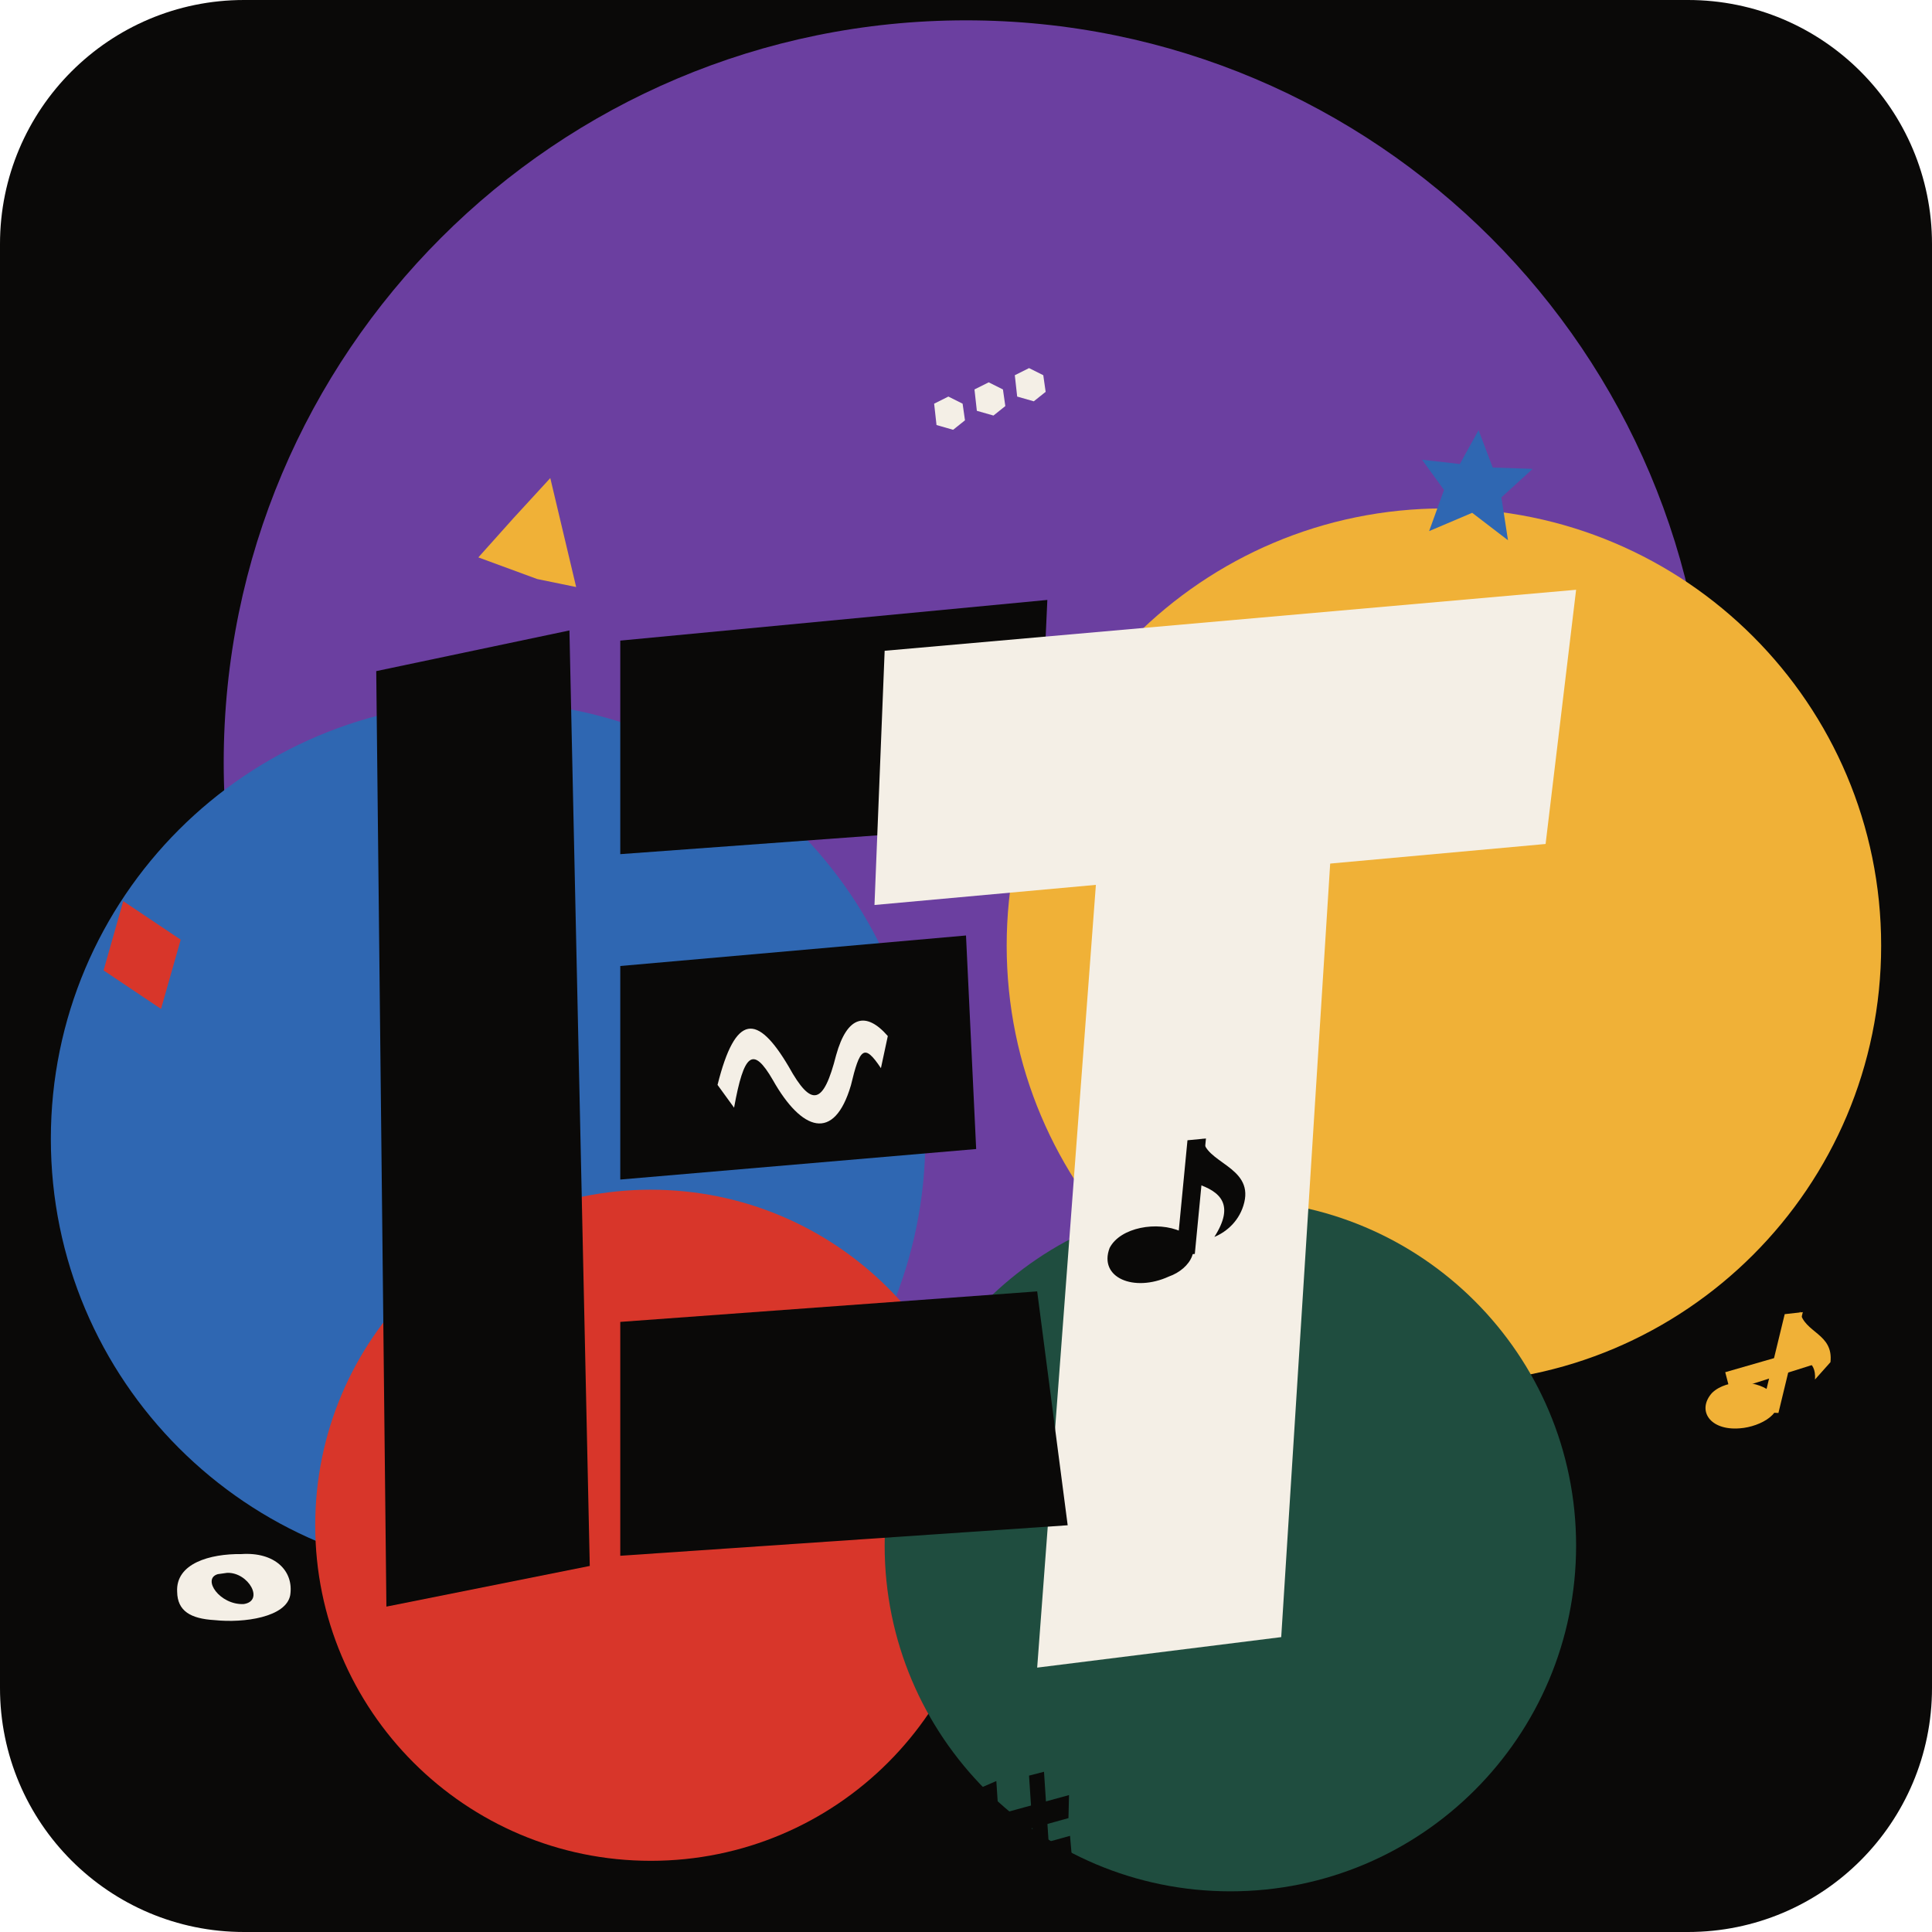
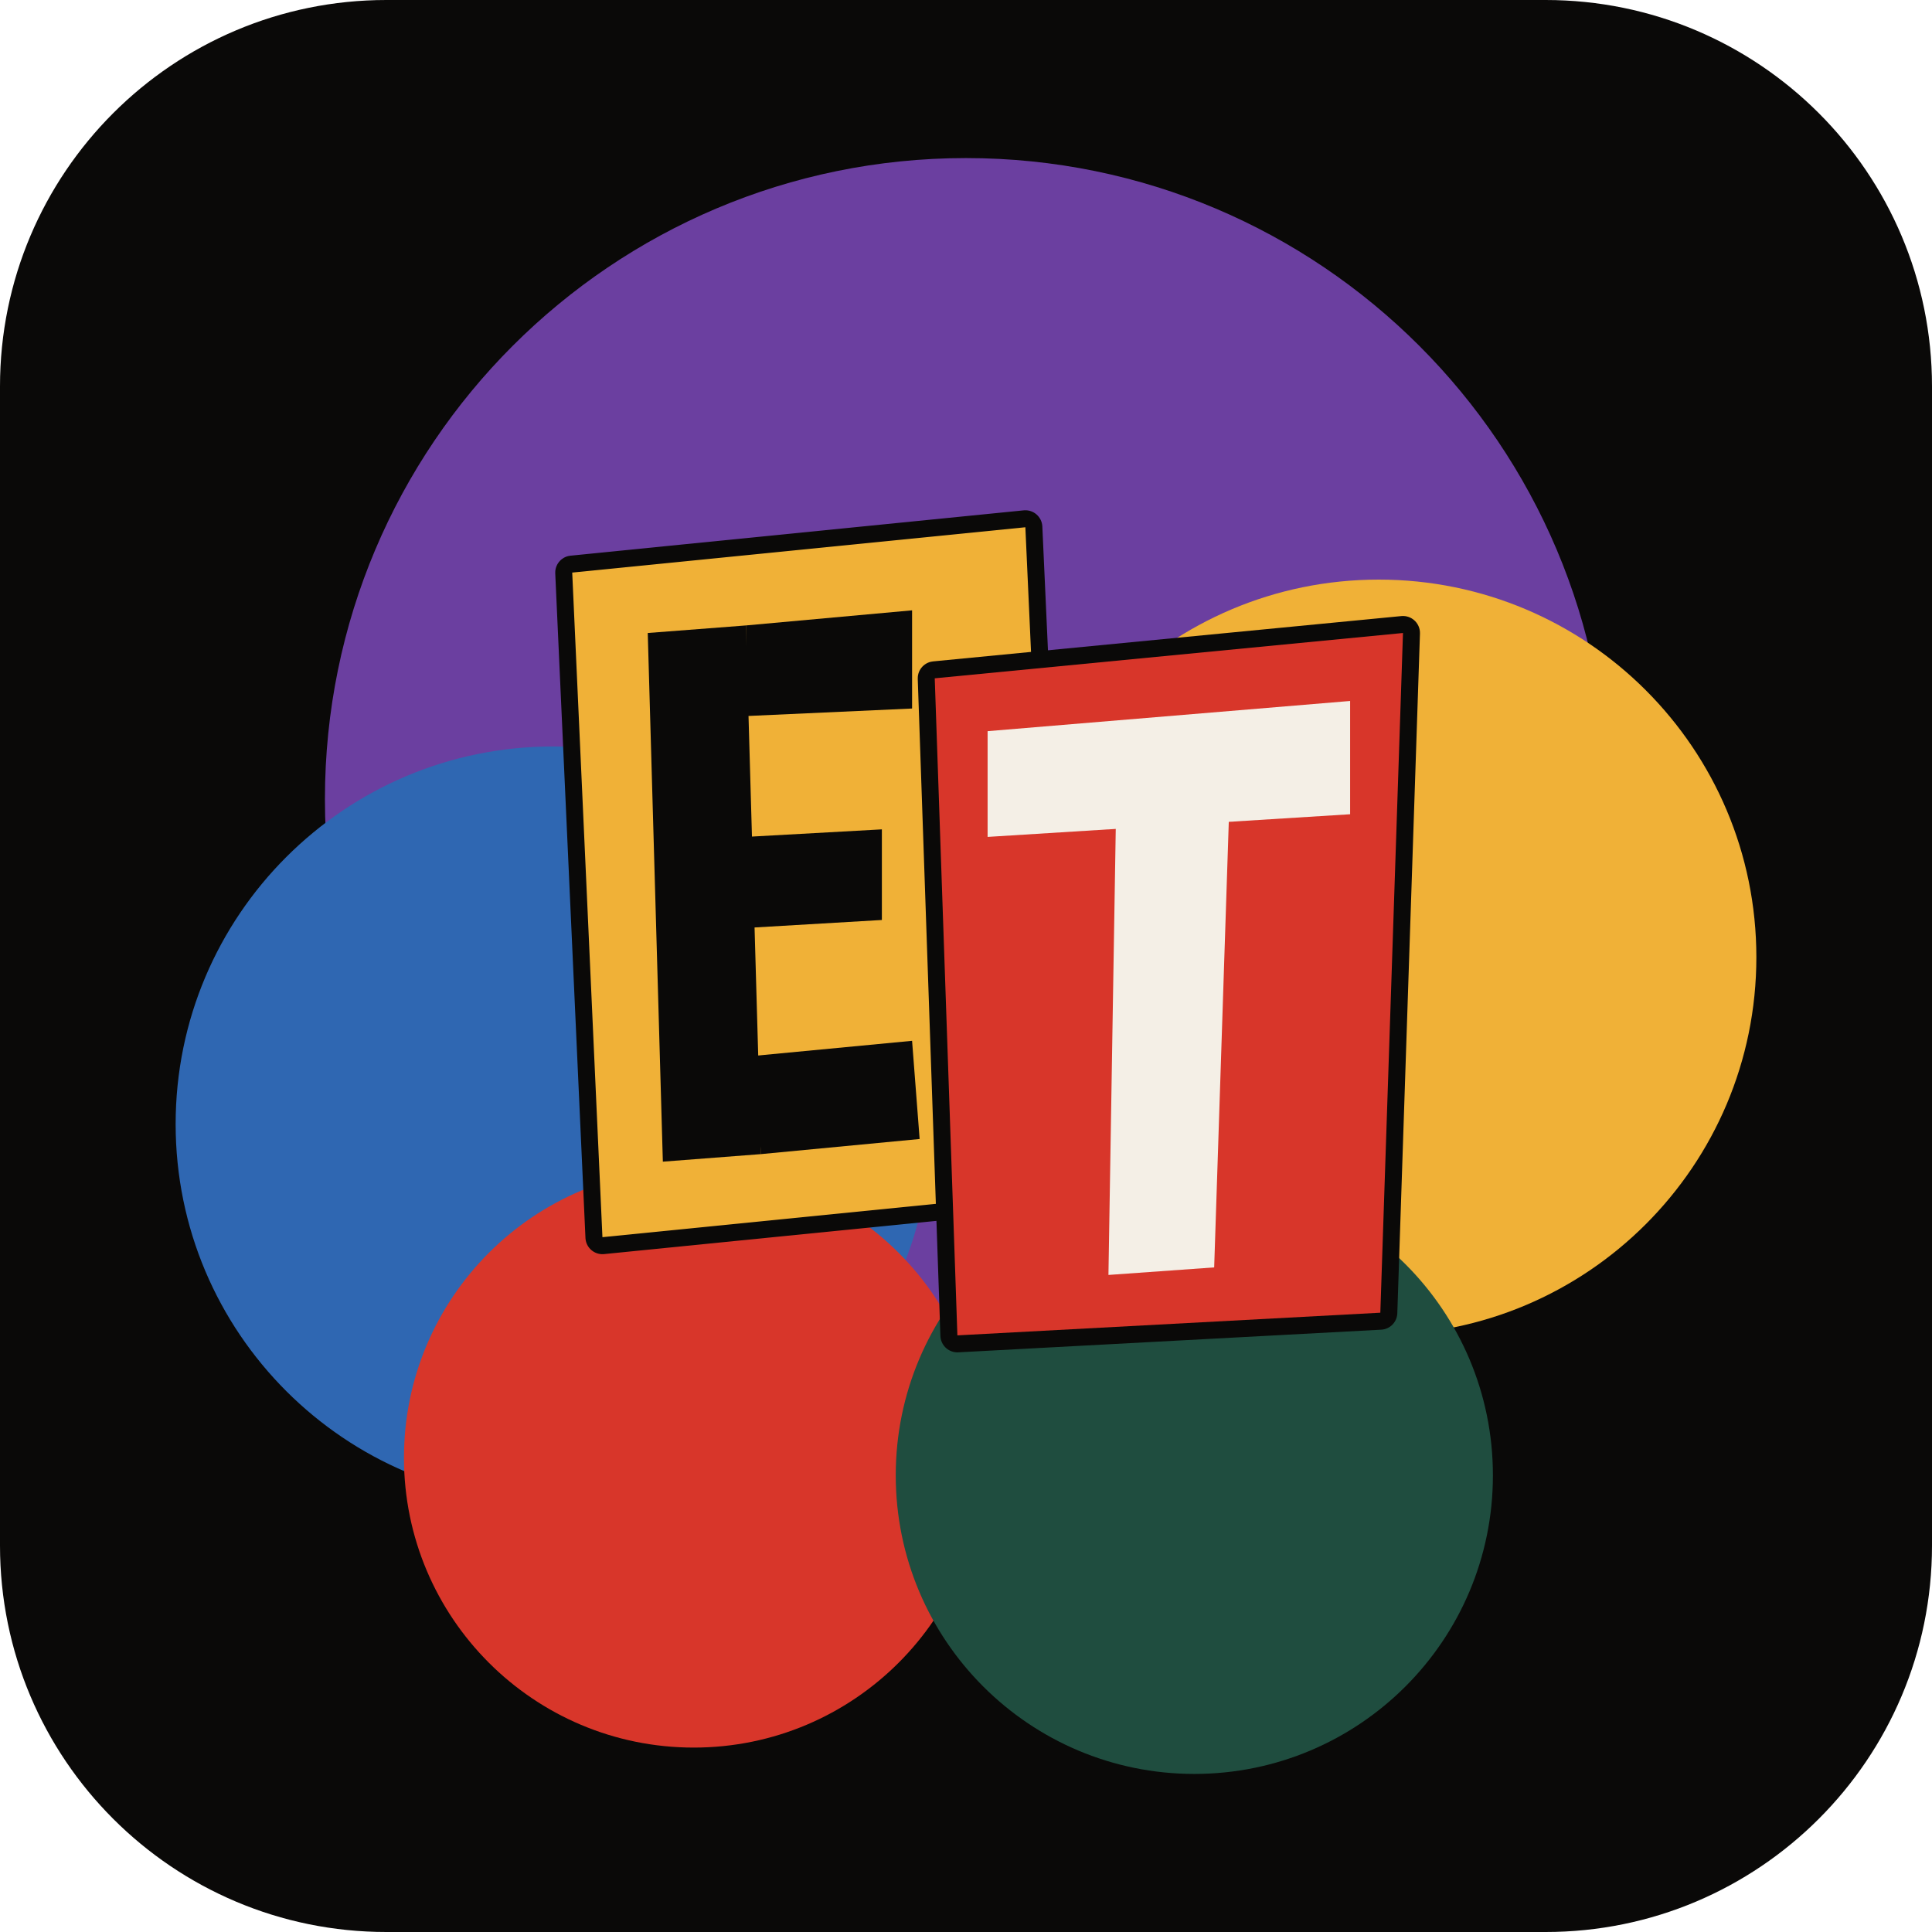
- <svg xmlns="http://www.w3.org/2000/svg" width="512" height="512" viewBox="-5 -30 190 190">
-   <rect x="-5" y="-30" width="190" height="190" rx="24" fill="#0A0908" />
+ <svg xmlns="http://www.w3.org/2000/svg" width="512" height="512" viewBox="-20 -46 220 220">
+   <rect x="-20" y="-46" width="220" height="220" rx="44" fill="#0A0908" />
  <circle cx="90" cy="45" r="73" fill="#6b3fa0" />
  <circle cx="43" cy="82" r="43" fill="#2f67b2" />
  <circle cx="137" cy="63" r="43" fill="#f0b137" />
  <circle cx="59" cy="120" r="33" fill="#d8362a" />
  <circle cx="116" cy="122" r="34" fill="#1f4d3f" />
-   <g transform="translate(20 20)">
-     <polygon points="12,16 31,12 33,104 13,108" fill="#0A0908" />
-     <polygon points="83,34 106,32 101,111 77,114" fill="#F4EFE6" />
-     <polygon points="36,13 78,9 77,31 36,34" fill="#0A0908" />
-     <polygon points="36,45 70,42 71,63 36,66" fill="#0A0908" />
-     <polygon points="36,80 77,77 80,100 36,103" fill="#0A0908" />
-     <polygon points="62,14 130,8 127,33 61,39" fill="#F4EFE6" />
-   </g>
-   <g transform="rotate(-5 74 75)">
-     <svg x="64.5" y="65.5" width="19" height="19" viewBox="0 0 80 80">
-       <path d="M4 44 C14 15 23 16 34 39 C42 57 47 56 54 36 C60 20 68 19 76 30 L72 43 C66 32 64 34 59 49 C50 72 37 66 27 44 C20 29 16 32 10 54 Z" fill="#F4EFE6" />
-     </svg>
-   </g>
-   <g transform="rotate(4 111 89)">
-     <svg x="102" y="80" width="18" height="18" viewBox="0 0 60 60" fill="#0A0908">
-       <path d="M31 7 L37 6 L36 44 L30 45 Z" />
-       <path d="M8 44 C11 37 23 34 31 37 C39 41 35 49 28 52 C17 58 5 54 8 44 Z" />
-       <path d="M36 6 C37 14 53 14 51 26 C50 32 46 36 42 38 C48 27 43 23 35 21 Z" />
-     </svg>
-   </g>
-   <svg x="85" y="2" width="14" height="14" viewBox="0 0 60 60" fill="#F4EFE6">
-     <path d="M8 33 L14 30 L20 33 L21 40 L16 44 L9 42 Z" />
-     <path d="M25 27 L31 24 L37 27 L38 34 L33 38 L26 36 Z" />
-     <path d="M42 21 L48 18 L54 21 L55 28 L50 32 L43 30 Z" />
-   </svg>
-   <g transform="rotate(-16 9 64)">
-     <svg x="2.5" y="57.5" width="13" height="13" viewBox="0 0 80 80">
-       <path d="M38 5 L65 37 L42 74 L15 42 Z" fill="#d8362a" />
-     </svg>
-   </g>
-   <g transform="rotate(12 169 105)">
-     <svg x="160.5" y="96.5" width="17" height="17" viewBox="0 0 60 60" fill="#f0b137">
-       <path d="M31 9 L37 7 L36 43 L30 44 Z" />
-       <path d="M12 41 C16 35 27 33 33 37 C39 42 31 49 24 51 C14 54 8 48 12 41 Z" />
-       <path d="M36 7 C39 14 49 12 50 22 L46 29 C45 22 40 23 35 22 Z" />
-       <path d="M15 33 L45 17 L48 22 L18 39 Z" />
-     </svg>
-   </g>
-   <g transform="rotate(16 48 22)">
-     <svg x="42" y="16" width="12" height="12" viewBox="0 0 80 80">
-       <path d="M38 6 L74 70 L48 72 L7 69 L22 38 Z" fill="#f0b137" />
-     </svg>
-   </g>
-   <g transform="rotate(9 140 18)">
-     <svg x="133.5" y="11.5" width="13" height="13" viewBox="0 0 80 80">
-       <path d="M37 5 L49 26 L73 23 L57 43 L65 68 L41 55 L17 70 L22 44 L6 28 L29 27 Z" fill="#2f67b2" />
-     </svg>
-   </g>
-   <g transform="rotate(-8 18 126)">
-     <svg x="11" y="119" width="14" height="14" viewBox="0 0 60 60">
-       <path fill-rule="evenodd" d="M6 29 C7 17 22 15 35 17 C49 18 56 27 53 37 C50 46 32 46 20 43 C10 41 5 37 6 29 Z M24 24 C17 25 23 37 33 38 C42 38 37 25 28 24 Z" fill="#F4EFE6" />
-     </svg>
-   </g>
-   <g transform="rotate(-5 95 151)">
-     <svg x="87.5" y="143.5" width="15" height="15" viewBox="0 0 60 60" fill="#0A0908">
-       <path d="M18 8 L24 6 L23 53 L17 54 Z" />
-       <path d="M37 5 L43 4 L42 50 L36 52 Z" />
-       <path d="M8 22 L52 14 L51 23 L8 31 Z" />
-       <path d="M8 38 L51 30 L51 39 L7 47 Z" />
-     </svg>
+   <g transform="translate(40 2) scale(.86)">
+     <g>
+       <polygon points="6,20 66,14 70,102 10,108" fill="#f0b137" stroke="#0A0908" stroke-width="4.5" stroke-linejoin="round" paint-order="stroke" />
+       <polygon points="16,28 29,27 31,97 18,98" fill="#0A0908" />
+       <polygon points="29,27 51,25 51,38 29,39" fill="#0A0908" />
+       <polygon points="29,55 47,54 47,66 30,67" fill="#0A0908" />
+       <polygon points="30,84 51,82 52,95 31,97" fill="#0A0908" />
+     </g>
+     <g>
+       <polygon points="54,34 116,28 113,118 57,121" fill="#d8362a" stroke="#0A0908" stroke-width="4.5" stroke-linejoin="round" paint-order="stroke" />
+       <polygon points="61,41 109,37 109,52 61,55" fill="#F4EFE6" />
+       <polygon points="78,52 93,51 91,112 77,113" fill="#F4EFE6" />
+     </g>
  </g>
</svg>
